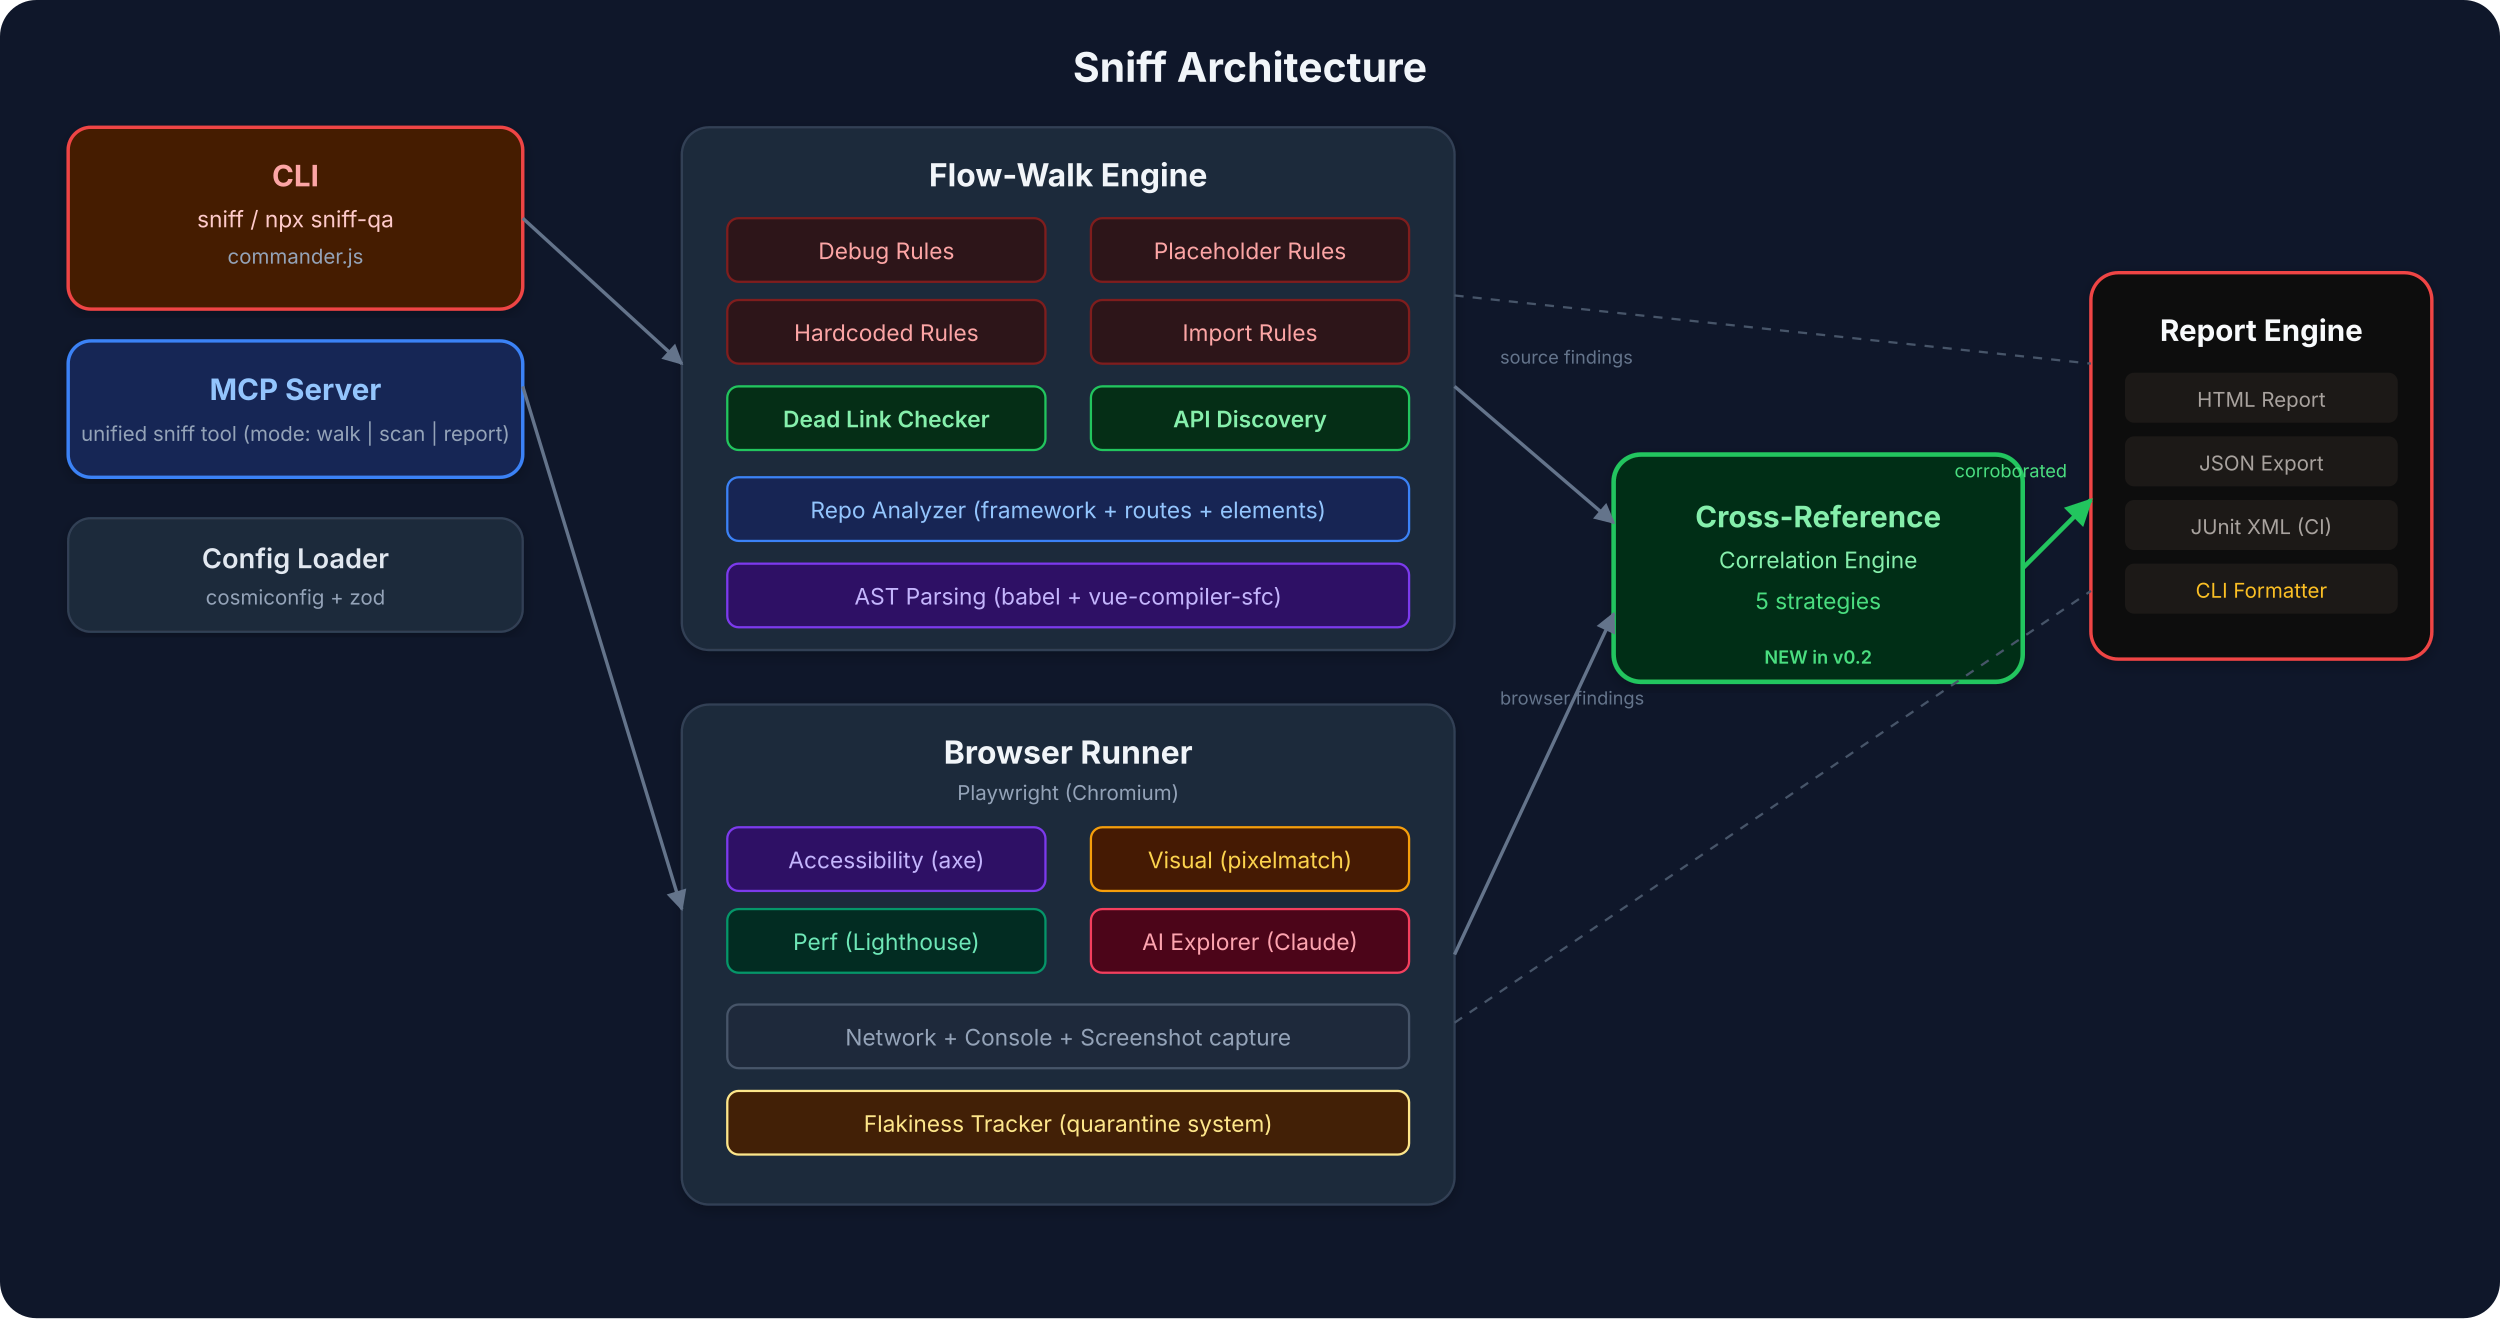
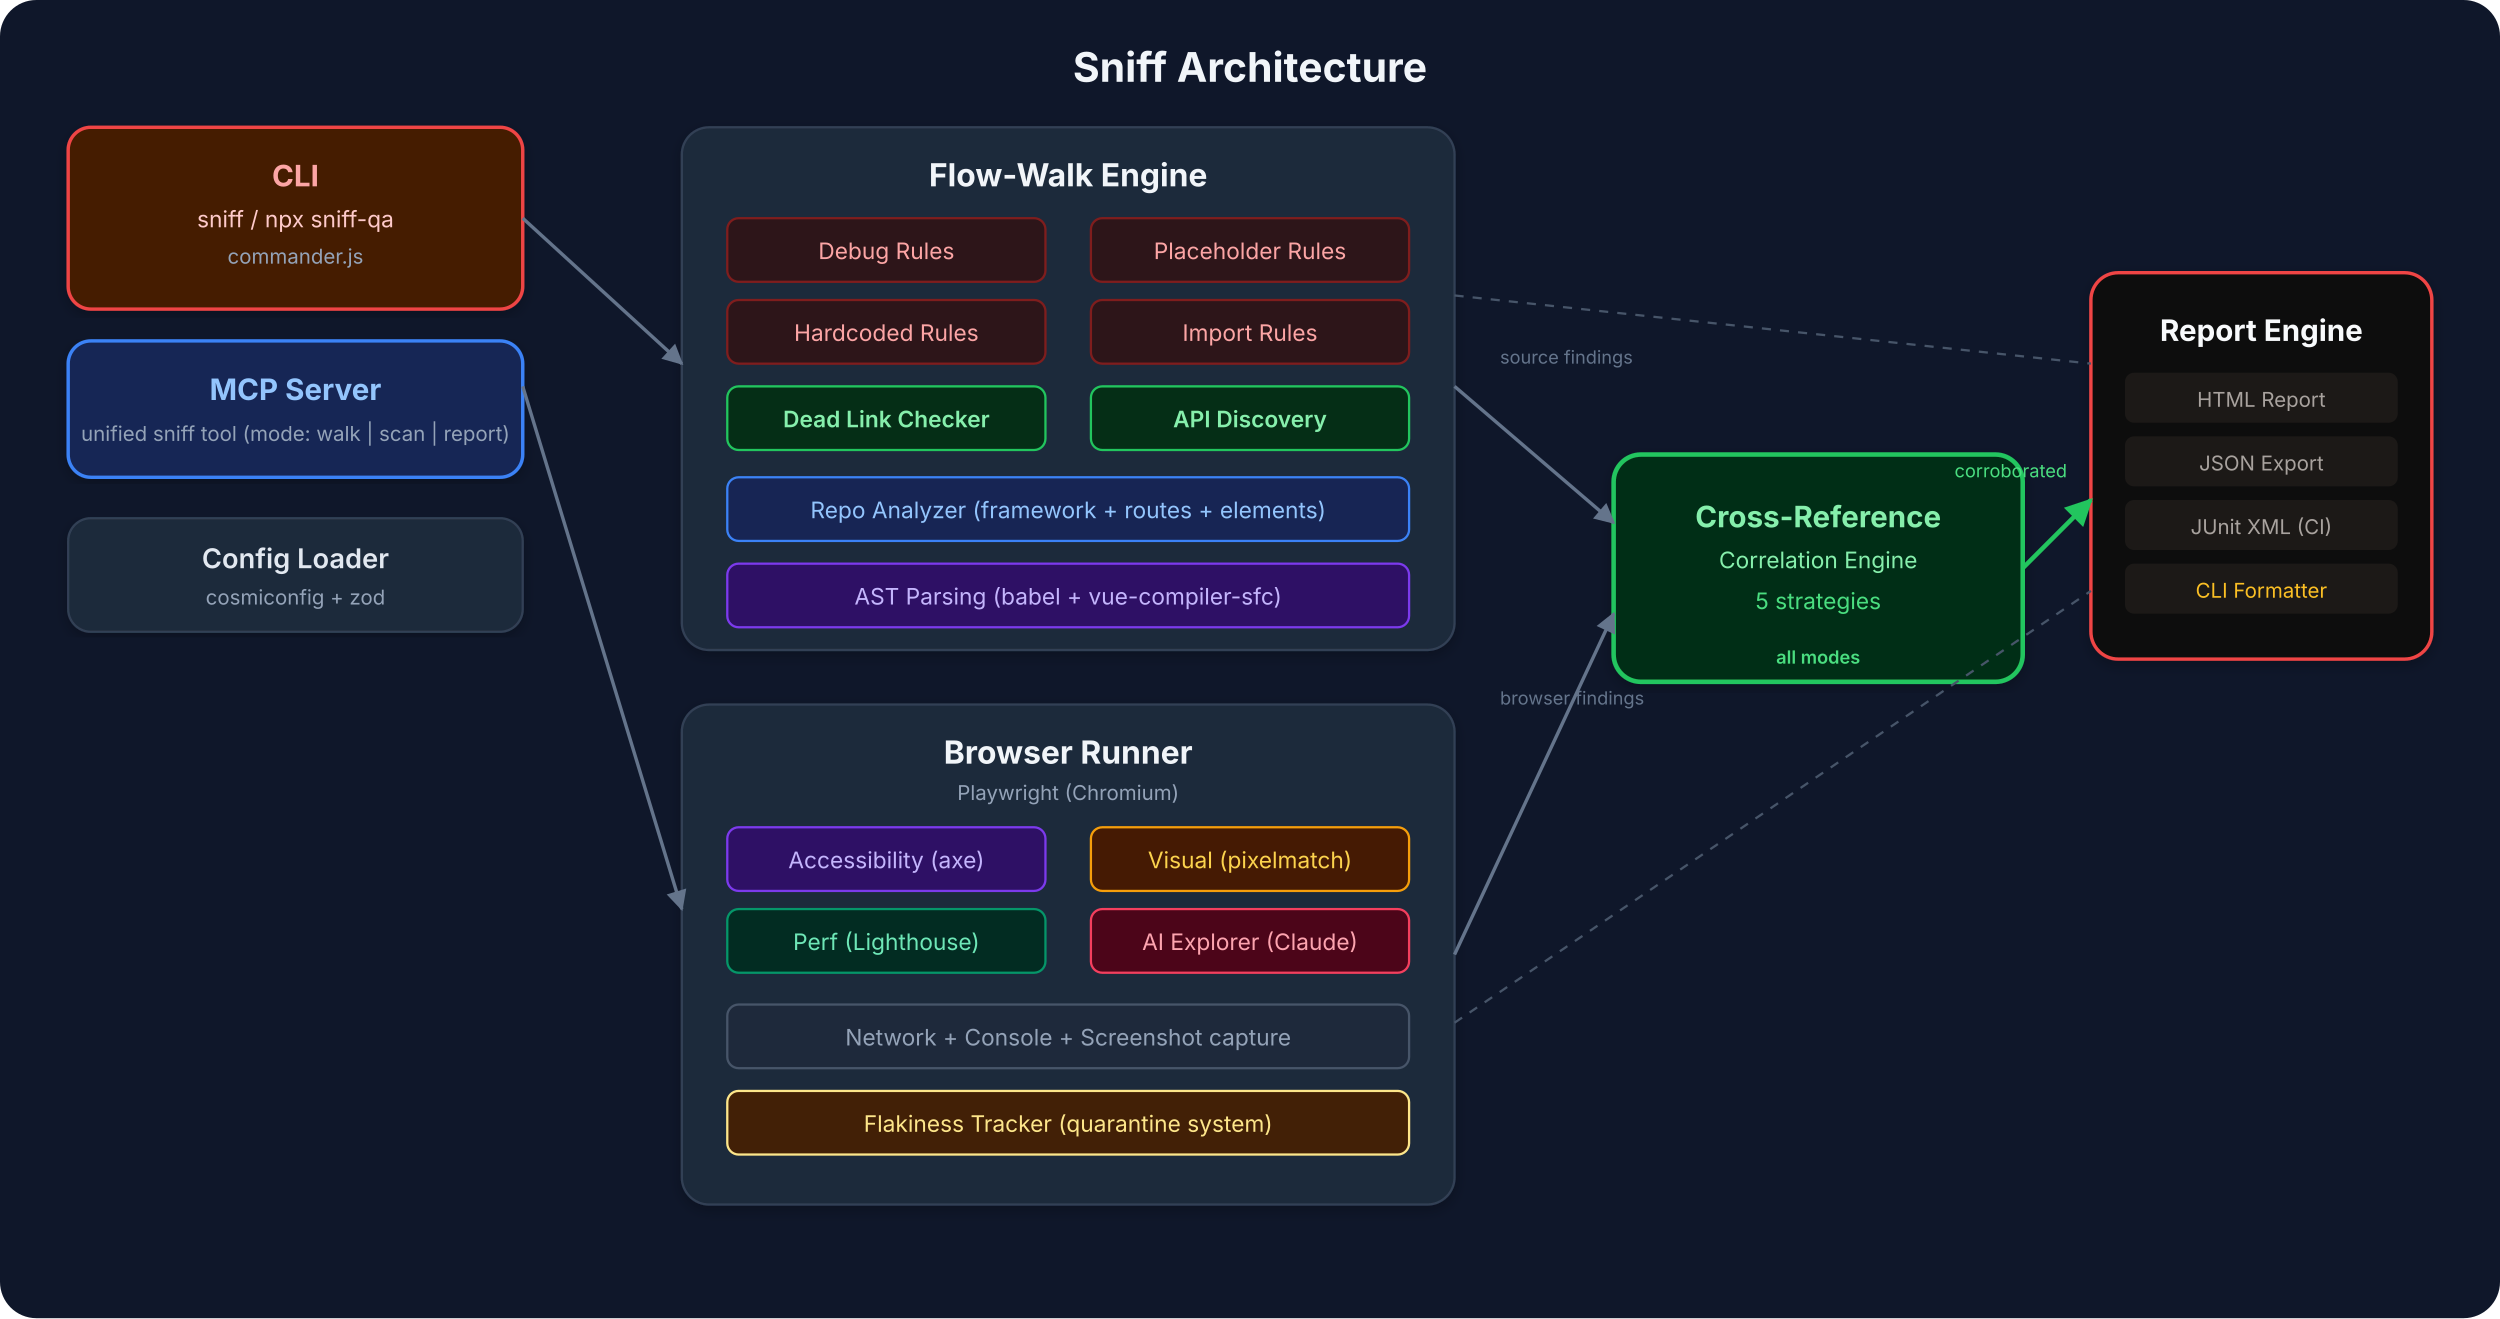
<svg xmlns="http://www.w3.org/2000/svg" viewBox="0 0 1100 580" font-family="-apple-system, system-ui, sans-serif">
  <defs>
    <filter id="s" x="-5%" y="-5%" width="110%" height="110%">
      <feDropShadow dx="0" dy="2" stdDeviation="3" flood-color="#00000040" />
    </filter>
    <marker id="a" viewBox="0 0 10 10" refX="9" refY="5" markerWidth="6" markerHeight="6" orient="auto">
      <path d="M0 0L10 5L0 10z" fill="#64748b" />
    </marker>
    <marker id="ag" viewBox="0 0 10 10" refX="9" refY="5" markerWidth="6" markerHeight="6" orient="auto">
      <path d="M0 0L10 5L0 10z" fill="#22c55e" />
    </marker>
  </defs>
  <rect width="1100" height="580" rx="16" fill="#0f172a" />
  <text x="550" y="36" text-anchor="middle" font-size="18" font-weight="700" fill="#f1f5f9">Sniff Architecture</text>
  <rect x="30" y="56" width="200" height="80" rx="10" fill="#451a03" stroke="#ef4444" stroke-width="1.5" filter="url(#s)" />
  <text x="130" y="82" text-anchor="middle" font-size="13" font-weight="700" fill="#fca5a5">CLI</text>
  <text x="130" y="100" text-anchor="middle" font-size="10" fill="#fecaca">sniff / npx sniff-qa</text>
  <text x="130" y="116" text-anchor="middle" font-size="9" fill="#94a3b8">commander.js</text>
  <rect x="30" y="150" width="200" height="60" rx="10" fill="#172554" stroke="#3b82f6" stroke-width="1.5" filter="url(#s)" />
  <text x="130" y="176" text-anchor="middle" font-size="13" font-weight="700" fill="#93c5fd">MCP Server</text>
  <text x="130" y="194" text-anchor="middle" font-size="9" fill="#94a3b8">unified sniff tool (mode: walk | scan | report)</text>
  <rect x="30" y="228" width="200" height="50" rx="10" fill="#1e293b" stroke="#334155" stroke-width="1" filter="url(#s)" />
  <text x="130" y="250" text-anchor="middle" font-size="12" font-weight="600" fill="#e2e8f0">Config Loader</text>
  <text x="130" y="266" text-anchor="middle" font-size="9" fill="#94a3b8">cosmiconfig + zod</text>
  <rect x="300" y="56" width="340" height="230" rx="12" fill="#1e293b" stroke="#334155" stroke-width="1" filter="url(#s)" />
  <text x="470" y="82" text-anchor="middle" font-size="14" font-weight="700" fill="#f1f5f9">Flow-Walk Engine</text>
  <rect x="320" y="96" width="140" height="28" rx="5" fill="#2d1519" stroke="#7f1d1d" />
  <text x="390" y="114" text-anchor="middle" font-size="10" fill="#fca5a5">Debug Rules</text>
  <rect x="480" y="96" width="140" height="28" rx="5" fill="#2d1519" stroke="#7f1d1d" />
  <text x="550" y="114" text-anchor="middle" font-size="10" fill="#fca5a5">Placeholder Rules</text>
  <rect x="320" y="132" width="140" height="28" rx="5" fill="#2d1519" stroke="#7f1d1d" />
  <text x="390" y="150" text-anchor="middle" font-size="10" fill="#fca5a5">Hardcoded Rules</text>
  <rect x="480" y="132" width="140" height="28" rx="5" fill="#2d1519" stroke="#7f1d1d" />
  <text x="550" y="150" text-anchor="middle" font-size="10" fill="#fca5a5">Import Rules</text>
  <rect x="320" y="170" width="140" height="28" rx="5" fill="#052e16" stroke="#22c55e" />
  <text x="390" y="188" text-anchor="middle" font-size="10" font-weight="600" fill="#86efac">Dead Link Checker</text>
  <rect x="480" y="170" width="140" height="28" rx="5" fill="#052e16" stroke="#22c55e" />
  <text x="550" y="188" text-anchor="middle" font-size="10" font-weight="600" fill="#86efac">API Discovery</text>
  <rect x="320" y="210" width="300" height="28" rx="5" fill="#172554" stroke="#3b82f6" />
  <text x="470" y="228" text-anchor="middle" font-size="10" fill="#93c5fd">Repo Analyzer (framework + routes + elements)</text>
  <rect x="320" y="248" width="300" height="28" rx="5" fill="#2e1065" stroke="#7c3aed" />
  <text x="470" y="266" text-anchor="middle" font-size="10" fill="#c4b5fd">AST Parsing (babel + vue-compiler-sfc)</text>
  <rect x="300" y="310" width="340" height="220" rx="12" fill="#1e293b" stroke="#334155" stroke-width="1" filter="url(#s)" />
  <text x="470" y="336" text-anchor="middle" font-size="14" font-weight="700" fill="#f1f5f9">Browser Runner</text>
  <text x="470" y="352" text-anchor="middle" font-size="9" fill="#94a3b8">Playwright (Chromium)</text>
  <rect x="320" y="364" width="140" height="28" rx="5" fill="#2e1065" stroke="#7c3aed" />
  <text x="390" y="382" text-anchor="middle" font-size="10" fill="#c4b5fd">Accessibility (axe)</text>
  <rect x="480" y="364" width="140" height="28" rx="5" fill="#451a03" stroke="#f59e0b" />
  <text x="550" y="382" text-anchor="middle" font-size="10" fill="#fcd34d">Visual (pixelmatch)</text>
  <rect x="320" y="400" width="140" height="28" rx="5" fill="#022c22" stroke="#059669" />
  <text x="390" y="418" text-anchor="middle" font-size="10" fill="#6ee7b7">Perf (Lighthouse)</text>
  <rect x="480" y="400" width="140" height="28" rx="5" fill="#4c0519" stroke="#f43f5e" />
  <text x="550" y="418" text-anchor="middle" font-size="10" fill="#fda4af">AI Explorer (Claude)</text>
  <rect x="320" y="442" width="300" height="28" rx="5" fill="#1e293b" stroke="#475569" />
  <text x="470" y="460" text-anchor="middle" font-size="10" fill="#94a3b8">Network + Console + Screenshot capture</text>
  <rect x="320" y="480" width="300" height="28" rx="5" fill="#422006" stroke="#fde68a" />
  <text x="470" y="498" text-anchor="middle" font-size="10" fill="#fde68a">Flakiness Tracker (quarantine system)</text>
  <rect x="710" y="200" width="180" height="100" rx="12" fill="#052e16" stroke="#22c55e" stroke-width="2" filter="url(#s)" />
  <text x="800" y="232" text-anchor="middle" font-size="13" font-weight="700" fill="#86efac">Cross-Reference</text>
  <text x="800" y="250" text-anchor="middle" font-size="10" fill="#86efac">Correlation Engine</text>
  <text x="800" y="268" text-anchor="middle" font-size="10" fill="#4ade80">5 strategies</text>
-   <text x="800" y="292" text-anchor="middle" font-size="8" font-weight="600" fill="#4ade80">NEW in v0.2</text>
+   <text x="800" y="292" text-anchor="middle" font-size="8" font-weight="600" fill="#4ade80">all modes</text>
  <rect x="920" y="120" width="150" height="170" rx="12" fill="#0c0a09" stroke="#ef4444" stroke-width="1.5" filter="url(#s)" />
  <text x="995" y="150" text-anchor="middle" font-size="13" font-weight="700" fill="#f8fafc">Report Engine</text>
  <rect x="935" y="164" width="120" height="22" rx="4" fill="#1c1917" />
  <text x="995" y="179" text-anchor="middle" font-size="9" fill="#a8a29e">HTML Report</text>
  <rect x="935" y="192" width="120" height="22" rx="4" fill="#1c1917" />
  <text x="995" y="207" text-anchor="middle" font-size="9" fill="#a8a29e">JSON Export</text>
  <rect x="935" y="220" width="120" height="22" rx="4" fill="#1c1917" />
  <text x="995" y="235" text-anchor="middle" font-size="9" fill="#a8a29e">JUnit XML (CI)</text>
  <rect x="935" y="248" width="120" height="22" rx="4" fill="#1c1917" />
  <text x="995" y="263" text-anchor="middle" font-size="9" fill="#fbbf24">CLI Formatter</text>
  <line x1="230" y1="96" x2="300" y2="160" stroke="#64748b" stroke-width="1.5" marker-end="url(#a)" />
  <line x1="230" y1="170" x2="300" y2="400" stroke="#64748b" stroke-width="1.5" marker-end="url(#a)" />
  <line x1="640" y1="170" x2="710" y2="230" stroke="#64748b" stroke-width="1.5" marker-end="url(#a)" />
  <line x1="640" y1="420" x2="710" y2="270" stroke="#64748b" stroke-width="1.5" marker-end="url(#a)" />
  <line x1="890" y1="250" x2="920" y2="220" stroke="#22c55e" stroke-width="2" marker-end="url(#ag)" />
  <line x1="640" y1="130" x2="920" y2="160" stroke="#475569" stroke-width="1" stroke-dasharray="4" />
  <line x1="640" y1="450" x2="920" y2="260" stroke="#475569" stroke-width="1" stroke-dasharray="4" />
  <text x="660" y="160" font-size="8" fill="#64748b">source findings</text>
  <text x="660" y="310" font-size="8" fill="#64748b">browser findings</text>
  <text x="860" y="210" font-size="8" fill="#4ade80">corroborated</text>
</svg>
